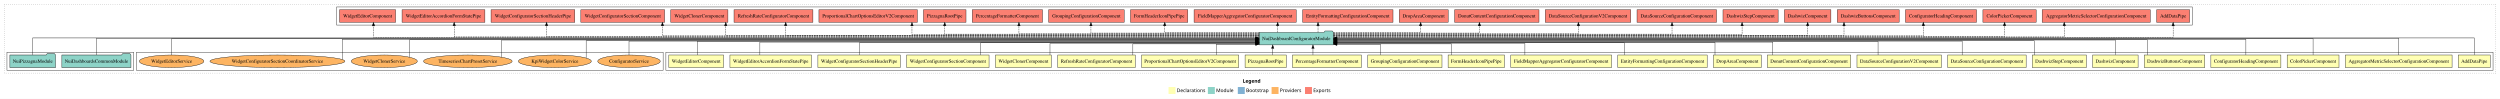
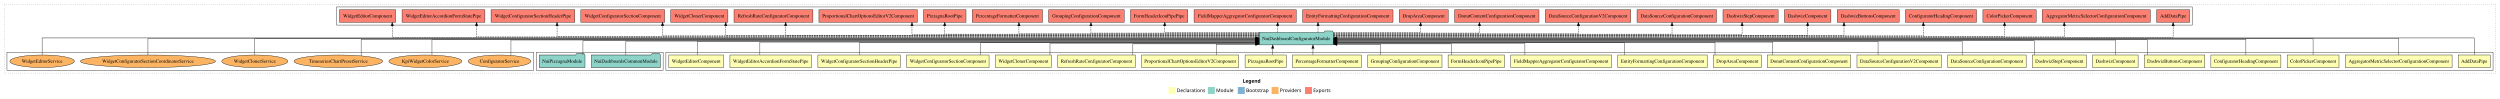
<svg xmlns="http://www.w3.org/2000/svg" width="7182pt" height="284pt" viewBox="0.00 0.00 7182.00 284.00">
  <g id="graph0" class="graph" transform="scale(1 1) rotate(0) translate(4 280)">
    <polygon fill="white" stroke="transparent" points="-4,4 -4,-280 7178,-280 7178,4 -4,4" />
    <text text-anchor="start" x="3566.01" y="-42.4" font-family="sans-serif" font-weight="bold" font-size="14.00">Legend</text>
    <polygon fill="#ffffb3" stroke="transparent" points="3353,-10 3353,-30 3373,-30 3373,-10 3353,-10" />
    <text text-anchor="start" x="3376.63" y="-15.4" font-family="sans-serif" font-size="14.00">  Declarations</text>
    <polygon fill="#8dd3c7" stroke="transparent" points="3466,-10 3466,-30 3486,-30 3486,-10 3466,-10" />
    <text text-anchor="start" x="3489.73" y="-15.4" font-family="sans-serif" font-size="14.00">  Module</text>
    <polygon fill="#80b1d3" stroke="transparent" points="3552,-10 3552,-30 3572,-30 3572,-10 3552,-10" />
    <text text-anchor="start" x="3575.78" y="-15.4" font-family="sans-serif" font-size="14.00">  Bootstrap</text>
    <polygon fill="#fdb462" stroke="transparent" points="3649,-10 3649,-30 3669,-30 3669,-10 3649,-10" />
    <text text-anchor="start" x="3672.67" y="-15.4" font-family="sans-serif" font-size="14.00">  Providers</text>
    <polygon fill="#fb8072" stroke="transparent" points="3745,-10 3745,-30 3765,-30 3765,-10 3745,-10" />
    <text text-anchor="start" x="3768.73" y="-15.4" font-family="sans-serif" font-size="14.00">  Exports</text>
    <g id="clust1" class="cluster">
      <polygon fill="none" stroke="black" stroke-dasharray="1,5" points="8,-70 8,-268 7166,-268 7166,-70 8,-70" />
    </g>
    <g id="clust2" class="cluster">
      <polygon fill="none" stroke="black" points="1909,-78 1909,-130 7158,-130 7158,-78 1909,-78" />
    </g>
-     <g id="clust30" class="cluster">
-       <polygon fill="none" stroke="black" points="388,-78 388,-130 1901,-130 1901,-78 388,-78" />
-     </g>
    <g id="clust27" class="cluster">
-       <polygon fill="none" stroke="black" points="16,-78 16,-130 380,-130 380,-78 16,-78" />
+       <polygon fill="none" stroke="black" points="1537,-78 1537,-130 1901,-130 1901,-78 1537,-78" />
    </g>
    <g id="clust28" class="cluster">
      <polygon fill="none" stroke="black" points="963,-208 963,-260 6294,-260 6294,-208 963,-208" />
+     </g>
+     <g id="clust30" class="cluster">
+       <polygon fill="none" stroke="black" points="16,-78 16,-130 1529,-130 1529,-78 16,-78" />
    </g>
    <g id="node1" class="node">
      <polygon fill="#ffffb3" stroke="black" points="7149.92,-122 7058.08,-122 7058.08,-86 7149.92,-86 7149.92,-122" />
      <text text-anchor="middle" x="7104" y="-99.8" font-family="Times,serif" font-size="14.00">AddDataPipe</text>
    </g>
    <g id="node25" class="node">
      <polygon fill="#8dd3c7" stroke="black" points="3826.5,-187 3823.5,-191 3802.5,-191 3799.5,-187 3613.5,-187 3613.5,-151 3826.5,-151 3826.5,-187" />
      <text text-anchor="middle" x="3720" y="-164.8" font-family="Times,serif" font-size="14.00">NuiDashboardConfiguratorModule</text>
    </g>
    <g id="edge1" class="edge">
      <path fill="none" stroke="black" d="M7104,-122.31C7104,-142.15 7104,-171 7104,-171 7104,-171 3836.87,-171 3836.87,-171" />
      <polygon fill="black" stroke="black" points="3836.87,-167.5 3826.87,-171 3836.87,-174.5 3836.87,-167.5" />
    </g>
    <g id="node2" class="node">
      <polygon fill="#ffffb3" stroke="black" points="7040.31,-122 6733.69,-122 6733.69,-86 7040.31,-86 7040.31,-122" />
      <text text-anchor="middle" x="6887" y="-99.8" font-family="Times,serif" font-size="14.00">AggregatorMetricSelectorConfigurationComponent</text>
    </g>
    <g id="edge2" class="edge">
      <path fill="none" stroke="black" d="M6887,-122.03C6887,-141.58 6887,-170 6887,-170 6887,-170 3836.73,-170 3836.73,-170" />
      <polygon fill="black" stroke="black" points="3836.73,-166.5 3826.73,-170 3836.73,-173.5 3836.73,-166.5" />
    </g>
    <g id="node3" class="node">
      <polygon fill="#ffffb3" stroke="black" points="6715.48,-122 6566.52,-122 6566.52,-86 6715.48,-86 6715.48,-122" />
      <text text-anchor="middle" x="6641" y="-99.8" font-family="Times,serif" font-size="14.00">ColorPickerComponent</text>
    </g>
    <g id="edge3" class="edge">
      <path fill="none" stroke="black" d="M6641,-122.11C6641,-141.34 6641,-169 6641,-169 6641,-169 3836.55,-169 3836.55,-169" />
      <polygon fill="black" stroke="black" points="3836.55,-165.5 3826.55,-169 3836.55,-172.5 3836.55,-165.5" />
    </g>
    <g id="node4" class="node">
      <polygon fill="#ffffb3" stroke="black" points="6548.57,-122 6347.43,-122 6347.43,-86 6548.57,-86 6548.57,-122" />
      <text text-anchor="middle" x="6448" y="-99.8" font-family="Times,serif" font-size="14.00">ConfiguratorHeadingComponent</text>
    </g>
    <g id="edge4" class="edge">
      <path fill="none" stroke="black" d="M6448,-122.22C6448,-140.83 6448,-167 6448,-167 6448,-167 3836.52,-167 3836.52,-167" />
      <polygon fill="black" stroke="black" points="3836.52,-163.5 3826.52,-167 3836.52,-170.5 3836.52,-163.5" />
    </g>
    <g id="node5" class="node">
      <polygon fill="#ffffb3" stroke="black" points="6329.87,-122 6156.13,-122 6156.13,-86 6329.87,-86 6329.87,-122" />
      <text text-anchor="middle" x="6243" y="-99.8" font-family="Times,serif" font-size="14.00">DashwizButtonsComponent</text>
    </g>
    <g id="edge5" class="edge">
      <path fill="none" stroke="black" d="M6164.61,-122.27C6164.61,-140.56 6164.61,-166 6164.61,-166 6164.61,-166 3836.61,-166 3836.61,-166" />
      <polygon fill="black" stroke="black" points="3836.61,-162.5 3826.61,-166 3836.61,-169.5 3836.61,-162.5" />
    </g>
    <g id="node6" class="node">
      <polygon fill="#ffffb3" stroke="black" points="6138.31,-122 6007.69,-122 6007.69,-86 6138.31,-86 6138.31,-122" />
      <text text-anchor="middle" x="6073" y="-99.8" font-family="Times,serif" font-size="14.00">DashwizComponent</text>
    </g>
    <g id="edge6" class="edge">
      <path fill="none" stroke="black" d="M6073,-122.3C6073,-140.27 6073,-165 6073,-165 6073,-165 3836.83,-165 3836.83,-165" />
      <polygon fill="black" stroke="black" points="3836.83,-161.5 3826.83,-165 3836.83,-168.5 3836.83,-161.5" />
    </g>
    <g id="node7" class="node">
      <polygon fill="#ffffb3" stroke="black" points="5989.7,-122 5834.3,-122 5834.3,-86 5989.7,-86 5989.7,-122" />
      <text text-anchor="middle" x="5912" y="-99.8" font-family="Times,serif" font-size="14.00">DashwizStepComponent</text>
    </g>
    <g id="edge7" class="edge">
      <path fill="none" stroke="black" d="M5839.82,-122.02C5839.82,-139.37 5839.82,-163 5839.82,-163 5839.82,-163 3836.58,-163 3836.58,-163" />
      <polygon fill="black" stroke="black" points="3836.58,-159.5 3826.58,-163 3836.57,-166.5 3836.58,-159.5" />
    </g>
    <g id="node8" class="node">
      <polygon fill="#ffffb3" stroke="black" points="5816.68,-122 5591.32,-122 5591.32,-86 5816.68,-86 5816.68,-122" />
      <text text-anchor="middle" x="5704" y="-99.8" font-family="Times,serif" font-size="14.00">DataSourceConfigurationComponent</text>
    </g>
    <g id="edge8" class="edge">
      <path fill="none" stroke="black" d="M5632.85,-122.03C5632.85,-139.06 5632.85,-162 5632.85,-162 5632.85,-162 3836.6,-162 3836.6,-162" />
      <polygon fill="black" stroke="black" points="3836.6,-158.5 3826.6,-162 3836.6,-165.5 3836.6,-158.5" />
    </g>
    <g id="node9" class="node">
      <polygon fill="#ffffb3" stroke="black" points="5573.28,-122 5330.72,-122 5330.72,-86 5573.28,-86 5573.28,-122" />
      <text text-anchor="middle" x="5452" y="-99.8" font-family="Times,serif" font-size="14.00">DataSourceConfigurationV2Component</text>
    </g>
    <g id="edge9" class="edge">
      <path fill="none" stroke="black" d="M5391.27,-122.04C5391.27,-138.73 5391.27,-161 5391.27,-161 5391.27,-161 3836.77,-161 3836.77,-161" />
      <polygon fill="black" stroke="black" points="3836.77,-157.5 3826.77,-161 3836.77,-164.5 3836.77,-157.5" />
    </g>
    <g id="node10" class="node">
      <polygon fill="#ffffb3" stroke="black" points="5312.71,-122 5073.29,-122 5073.29,-86 5312.71,-86 5312.71,-122" />
      <text text-anchor="middle" x="5193" y="-99.8" font-family="Times,serif" font-size="14.00">DonutContentConfigurationComponent</text>
    </g>
    <g id="edge10" class="edge">
      <path fill="none" stroke="black" d="M5088.87,-122.01C5088.87,-138.05 5088.87,-159 5088.87,-159 5088.87,-159 3836.56,-159 3836.56,-159" />
      <polygon fill="black" stroke="black" points="3836.56,-155.5 3826.56,-159 3836.56,-162.5 3836.56,-155.5" />
    </g>
    <g id="node11" class="node">
      <polygon fill="#ffffb3" stroke="black" points="5055.8,-122 4918.2,-122 4918.2,-86 5055.8,-86 5055.8,-122" />
      <text text-anchor="middle" x="4987" y="-99.8" font-family="Times,serif" font-size="14.00">DropAreaComponent</text>
    </g>
    <g id="edge11" class="edge">
      <path fill="none" stroke="black" d="M4922.84,-122.28C4922.84,-137.95 4922.84,-158 4922.84,-158 4922.84,-158 3836.74,-158 3836.74,-158" />
      <polygon fill="black" stroke="black" points="3836.74,-154.5 3826.74,-158 3836.74,-161.5 3836.74,-154.5" />
    </g>
    <g id="node12" class="node">
      <polygon fill="#ffffb3" stroke="black" points="4900.32,-122 4643.68,-122 4643.68,-86 4900.32,-86 4900.32,-122" />
      <text text-anchor="middle" x="4772" y="-99.8" font-family="Times,serif" font-size="14.00">EntityFormattingConfigurationComponent</text>
    </g>
    <g id="edge12" class="edge">
      <path fill="none" stroke="black" d="M4662.37,-122.24C4662.37,-137.57 4662.37,-157 4662.37,-157 4662.37,-157 3836.73,-157 3836.73,-157" />
      <polygon fill="black" stroke="black" points="3836.73,-153.5 3826.73,-157 3836.73,-160.5 3836.73,-153.5" />
    </g>
    <g id="node13" class="node">
      <polygon fill="#ffffb3" stroke="black" points="4625.71,-122 4336.29,-122 4336.29,-86 4625.71,-86 4625.71,-122" />
      <text text-anchor="middle" x="4481" y="-99.8" font-family="Times,serif" font-size="14.00">FieldMapperAggregatorConfiguratorComponent</text>
    </g>
    <g id="edge13" class="edge">
      <path fill="none" stroke="black" d="M4376.75,-122.12C4376.75,-136.78 4376.75,-155 4376.75,-155 4376.75,-155 3836.61,-155 3836.61,-155" />
      <polygon fill="black" stroke="black" points="3836.61,-151.5 3826.61,-155 3836.61,-158.5 3836.61,-151.5" />
    </g>
    <g id="node14" class="node">
      <polygon fill="#ffffb3" stroke="black" points="4317.9,-122 4156.1,-122 4156.1,-86 4317.9,-86 4317.9,-122" />
      <text text-anchor="middle" x="4237" y="-99.8" font-family="Times,serif" font-size="14.00">FormHeaderIconPipePipe</text>
    </g>
    <g id="edge14" class="edge">
      <path fill="none" stroke="black" d="M4165.52,-122.05C4165.52,-136.37 4165.52,-154 4165.52,-154 4165.52,-154 3836.71,-154 3836.71,-154" />
      <polygon fill="black" stroke="black" points="3836.71,-150.5 3826.71,-154 3836.71,-157.5 3836.71,-150.5" />
    </g>
    <g id="node15" class="node">
      <polygon fill="#ffffb3" stroke="black" points="4138.53,-122 3925.47,-122 3925.47,-86 4138.53,-86 4138.53,-122" />
      <text text-anchor="middle" x="4032" y="-99.8" font-family="Times,serif" font-size="14.00">GroupingConfigurationComponent</text>
    </g>
    <g id="edge15" class="edge">
      <path fill="none" stroke="black" d="M3961.57,-122.25C3961.57,-136.18 3961.57,-153 3961.57,-153 3961.57,-153 3836.66,-153 3836.66,-153" />
      <polygon fill="black" stroke="black" points="3836.66,-149.5 3826.66,-153 3836.66,-156.5 3836.66,-149.5" />
    </g>
    <g id="node16" class="node">
      <polygon fill="#ffffb3" stroke="black" points="3906.94,-122 3709.06,-122 3709.06,-86 3906.94,-86 3906.94,-122" />
      <text text-anchor="middle" x="3808" y="-99.8" font-family="Times,serif" font-size="14.00">PercentageFormatterComponent</text>
    </g>
    <g id="edge16" class="edge">
      <path fill="none" stroke="black" d="M3767.89,-122.11C3767.89,-122.11 3767.89,-140.99 3767.89,-140.99" />
      <polygon fill="black" stroke="black" points="3764.39,-140.99 3767.89,-150.99 3771.39,-140.99 3764.39,-140.99" />
    </g>
    <g id="node17" class="node">
      <polygon fill="#ffffb3" stroke="black" points="3691.15,-122 3572.85,-122 3572.85,-86 3691.15,-86 3691.15,-122" />
      <text text-anchor="middle" x="3632" y="-99.8" font-family="Times,serif" font-size="14.00">PizzagnaRootPipe</text>
    </g>
    <g id="edge17" class="edge">
      <path fill="none" stroke="black" d="M3652.29,-122.11C3652.29,-122.11 3652.29,-140.99 3652.29,-140.99" />
      <polygon fill="black" stroke="black" points="3648.79,-140.99 3652.29,-150.99 3655.79,-140.99 3648.79,-140.99" />
    </g>
    <g id="node18" class="node">
      <polygon fill="#ffffb3" stroke="black" points="3554.36,-122 3275.64,-122 3275.64,-86 3554.36,-86 3554.36,-122" />
      <text text-anchor="middle" x="3415" y="-99.8" font-family="Times,serif" font-size="14.00">ProportionalChartOptionsEditorV2Component</text>
    </g>
    <g id="edge18" class="edge">
      <path fill="none" stroke="black" d="M3490.41,-122.25C3490.41,-136.18 3490.41,-153 3490.41,-153 3490.41,-153 3603.27,-153 3603.27,-153" />
      <polygon fill="black" stroke="black" points="3603.27,-156.5 3613.27,-153 3603.27,-149.5 3603.27,-156.5" />
    </g>
    <g id="node19" class="node">
      <polygon fill="#ffffb3" stroke="black" points="3257.33,-122 3034.67,-122 3034.67,-86 3257.33,-86 3257.33,-122" />
      <text text-anchor="middle" x="3146" y="-99.8" font-family="Times,serif" font-size="14.00">RefreshRateConfiguratorComponent</text>
    </g>
    <g id="edge19" class="edge">
      <path fill="none" stroke="black" d="M3250.48,-122.05C3250.48,-136.37 3250.48,-154 3250.48,-154 3250.48,-154 3603.46,-154 3603.46,-154" />
      <polygon fill="black" stroke="black" points="3603.46,-157.5 3613.46,-154 3603.46,-150.5 3603.46,-157.5" />
    </g>
    <g id="node20" class="node">
      <polygon fill="#ffffb3" stroke="black" points="3016.15,-122 2855.85,-122 2855.85,-86 3016.15,-86 3016.15,-122" />
      <text text-anchor="middle" x="2936" y="-99.8" font-family="Times,serif" font-size="14.00">WidgetClonerComponent</text>
    </g>
    <g id="edge20" class="edge">
      <path fill="none" stroke="black" d="M3012.4,-122.12C3012.4,-136.78 3012.4,-155 3012.4,-155 3012.4,-155 3603.3,-155 3603.3,-155" />
      <polygon fill="black" stroke="black" points="3603.3,-158.5 3613.3,-155 3603.3,-151.5 3603.3,-158.5" />
    </g>
    <g id="node21" class="node">
      <polygon fill="#ffffb3" stroke="black" points="2837.35,-122 2600.65,-122 2600.65,-86 2837.35,-86 2837.35,-122" />
      <text text-anchor="middle" x="2719" y="-99.8" font-family="Times,serif" font-size="14.00">WidgetConfiguratorSectionComponent</text>
    </g>
    <g id="edge21" class="edge">
      <path fill="none" stroke="black" d="M2813.35,-122.24C2813.35,-137.57 2813.35,-157 2813.35,-157 2813.35,-157 3603.33,-157 3603.33,-157" />
      <polygon fill="black" stroke="black" points="3603.33,-160.5 3613.33,-157 3603.33,-153.5 3603.33,-160.5" />
    </g>
    <g id="node22" class="node">
      <polygon fill="#ffffb3" stroke="black" points="2582.32,-122 2345.68,-122 2345.68,-86 2582.32,-86 2582.32,-122" />
      <text text-anchor="middle" x="2464" y="-99.8" font-family="Times,serif" font-size="14.00">WidgetConfiguratorSectionHeaderPipe</text>
    </g>
    <g id="edge22" class="edge">
      <path fill="none" stroke="black" d="M2465.61,-122.28C2465.61,-137.95 2465.61,-158 2465.61,-158 2465.61,-158 3603.32,-158 3603.32,-158" />
      <polygon fill="black" stroke="black" points="3603.32,-161.5 3613.32,-158 3603.32,-154.5 3603.32,-161.5" />
    </g>
    <g id="node23" class="node">
      <polygon fill="#ffffb3" stroke="black" points="2327.01,-122 2092.99,-122 2092.99,-86 2327.01,-86 2327.01,-122" />
      <text text-anchor="middle" x="2210" y="-99.8" font-family="Times,serif" font-size="14.00">WidgetEditorAccordionFormStatePipe</text>
    </g>
    <g id="edge23" class="edge">
      <path fill="none" stroke="black" d="M2178.97,-122.01C2178.97,-138.05 2178.97,-159 2178.97,-159 2178.97,-159 3603.47,-159 3603.47,-159" />
      <polygon fill="black" stroke="black" points="3603.47,-162.5 3613.47,-159 3603.47,-155.5 3603.47,-162.5" />
    </g>
    <g id="node24" class="node">
      <polygon fill="#ffffb3" stroke="black" points="2074.54,-122 1917.46,-122 1917.46,-86 2074.54,-86 2074.54,-122" />
      <text text-anchor="middle" x="1996" y="-99.8" font-family="Times,serif" font-size="14.00">WidgetEditorComponent</text>
    </g>
    <g id="edge24" class="edge">
      <path fill="none" stroke="black" d="M1998.85,-122.04C1998.85,-138.73 1998.85,-161 1998.85,-161 1998.85,-161 3603.31,-161 3603.31,-161" />
      <polygon fill="black" stroke="black" points="3603.31,-164.5 3613.31,-161 3603.31,-157.5 3603.31,-164.5" />
    </g>
    <g id="node28" class="node">
      <polygon fill="#fb8072" stroke="black" points="6286.42,-252 6191.58,-252 6191.58,-216 6286.42,-216 6286.42,-252" />
      <text text-anchor="middle" x="6239" y="-229.8" font-family="Times,serif" font-size="14.00">AddDataPipe </text>
    </g>
    <g id="edge27" class="edge">
      <path fill="none" stroke="black" stroke-dasharray="5,2" d="M3826.63,-173C4306.08,-173 6239,-173 6239,-173 6239,-173 6239,-205.7 6239,-205.7" />
      <polygon fill="black" stroke="black" points="6235.5,-205.7 6239,-215.7 6242.5,-205.7 6235.5,-205.7" />
    </g>
    <g id="node29" class="node">
      <polygon fill="#fb8072" stroke="black" points="6173.31,-252 5862.69,-252 5862.69,-216 6173.31,-216 6173.31,-252" />
      <text text-anchor="middle" x="6018" y="-229.8" font-family="Times,serif" font-size="14.00">AggregatorMetricSelectorConfigurationComponent </text>
    </g>
    <g id="edge28" class="edge">
      <path fill="none" stroke="black" stroke-dasharray="5,2" d="M3826.78,-174C4268.05,-174 5926.22,-174 5926.22,-174 5926.22,-174 5926.22,-206 5926.22,-206" />
      <polygon fill="black" stroke="black" points="5922.72,-206 5926.22,-216 5929.72,-206 5922.72,-206" />
    </g>
    <g id="node30" class="node">
      <polygon fill="#fb8072" stroke="black" points="5845.48,-252 5692.52,-252 5692.52,-216 5845.48,-216 5845.48,-252" />
      <text text-anchor="middle" x="5769" y="-229.8" font-family="Times,serif" font-size="14.00">ColorPickerComponent </text>
    </g>
    <g id="edge29" class="edge">
      <path fill="none" stroke="black" stroke-dasharray="5,2" d="M3826.53,-175C4245.18,-175 5754.67,-175 5754.67,-175 5754.67,-175 5754.67,-205.98 5754.67,-205.98" />
      <polygon fill="black" stroke="black" points="5751.17,-205.98 5754.67,-215.98 5758.17,-205.98 5751.17,-205.98" />
    </g>
    <g id="node31" class="node">
      <polygon fill="#fb8072" stroke="black" points="5674.07,-252 5469.93,-252 5469.93,-216 5674.07,-216 5674.07,-252" />
      <text text-anchor="middle" x="5572" y="-229.8" font-family="Times,serif" font-size="14.00">ConfiguratorHeadingComponent </text>
    </g>
    <g id="edge30" class="edge">
      <path fill="none" stroke="black" stroke-dasharray="5,2" d="M3826.63,-177C4213.61,-177 5521.43,-177 5521.43,-177 5521.43,-177 5521.43,-205.96 5521.43,-205.96" />
      <polygon fill="black" stroke="black" points="5517.93,-205.96 5521.43,-215.96 5524.93,-205.96 5517.93,-205.96" />
    </g>
    <g id="node32" class="node">
      <polygon fill="#fb8072" stroke="black" points="5451.87,-252 5274.13,-252 5274.13,-216 5451.87,-216 5451.87,-252" />
      <text text-anchor="middle" x="5363" y="-229.8" font-family="Times,serif" font-size="14.00">DashwizButtonsComponent </text>
    </g>
    <g id="edge31" class="edge">
      <path fill="none" stroke="black" stroke-dasharray="5,2" d="M3826.6,-178C4180.41,-178 5293.46,-178 5293.46,-178 5293.46,-178 5293.46,-205.97 5293.46,-205.97" />
      <polygon fill="black" stroke="black" points="5289.96,-205.97 5293.46,-215.97 5296.96,-205.97 5289.96,-205.97" />
    </g>
    <g id="node33" class="node">
      <polygon fill="#fb8072" stroke="black" points="5255.81,-252 5122.19,-252 5122.19,-216 5255.81,-216 5255.81,-252" />
      <text text-anchor="middle" x="5189" y="-229.8" font-family="Times,serif" font-size="14.00">DashwizComponent </text>
    </g>
    <g id="edge32" class="edge">
      <path fill="none" stroke="black" stroke-dasharray="5,2" d="M3826.53,-179C4164.27,-179 5189,-179 5189,-179 5189,-179 5189,-205.99 5189,-205.99" />
      <polygon fill="black" stroke="black" points="5185.5,-205.99 5189,-215.99 5192.5,-205.99 5185.5,-205.99" />
    </g>
    <g id="node34" class="node">
      <polygon fill="#fb8072" stroke="black" points="5104.2,-252 4945.8,-252 4945.8,-216 5104.2,-216 5104.2,-252" />
      <text text-anchor="middle" x="5025" y="-229.8" font-family="Times,serif" font-size="14.00">DashwizStepComponent </text>
    </g>
    <g id="edge33" class="edge">
      <path fill="none" stroke="black" stroke-dasharray="5,2" d="M3826.71,-181C4134.26,-181 5000.65,-181 5000.65,-181 5000.65,-181 5000.65,-205.76 5000.65,-205.76" />
      <polygon fill="black" stroke="black" points="4997.15,-205.76 5000.65,-215.76 5004.15,-205.76 4997.15,-205.76" />
    </g>
    <g id="node35" class="node">
      <polygon fill="#fb8072" stroke="black" points="4927.18,-252 4698.82,-252 4698.82,-216 4927.18,-216 4927.18,-252" />
      <text text-anchor="middle" x="4813" y="-229.8" font-family="Times,serif" font-size="14.00">DataSourceConfigurationComponent </text>
    </g>
    <g id="edge34" class="edge">
      <path fill="none" stroke="black" stroke-dasharray="5,2" d="M3826.95,-182C4099.62,-182 4799.41,-182 4799.41,-182 4799.41,-182 4799.41,-205.81 4799.41,-205.81" />
      <polygon fill="black" stroke="black" points="4795.91,-205.81 4799.41,-215.81 4802.91,-205.81 4795.91,-205.81" />
    </g>
    <g id="node36" class="node">
      <polygon fill="#fb8072" stroke="black" points="4680.78,-252 4435.22,-252 4435.22,-216 4680.78,-216 4680.78,-252" />
      <text text-anchor="middle" x="4558" y="-229.8" font-family="Times,serif" font-size="14.00">DataSourceConfigurationV2Component </text>
    </g>
    <g id="edge35" class="edge">
      <path fill="none" stroke="black" stroke-dasharray="5,2" d="M3826.79,-183C4046.87,-183 4530.48,-183 4530.48,-183 4530.48,-183 4530.48,-205.88 4530.48,-205.88" />
      <polygon fill="black" stroke="black" points="4526.98,-205.88 4530.48,-215.88 4533.98,-205.88 4526.98,-205.88" />
    </g>
    <g id="node37" class="node">
      <polygon fill="#fb8072" stroke="black" points="4417.21,-252 4174.79,-252 4174.79,-216 4417.21,-216 4417.21,-252" />
      <text text-anchor="middle" x="4296" y="-229.8" font-family="Times,serif" font-size="14.00">DonutContentConfigurationComponent </text>
    </g>
    <g id="edge36" class="edge">
      <path fill="none" stroke="black" stroke-dasharray="5,2" d="M3826.8,-185C3980.59,-185 4246.17,-185 4246.17,-185 4246.17,-185 4246.17,-205.75 4246.17,-205.75" />
      <polygon fill="black" stroke="black" points="4242.67,-205.75 4246.17,-215.75 4249.67,-205.75 4242.67,-205.75" />
    </g>
    <g id="node38" class="node">
      <polygon fill="#fb8072" stroke="black" points="4156.3,-252 4015.7,-252 4015.7,-216 4156.3,-216 4156.3,-252" />
      <text text-anchor="middle" x="4086" y="-229.8" font-family="Times,serif" font-size="14.00">DropAreaComponent </text>
    </g>
    <g id="edge37" class="edge">
      <path fill="none" stroke="black" stroke-dasharray="5,2" d="M3826.68,-186C3931.93,-186 4077.18,-186 4077.18,-186 4077.18,-186 4077.18,-205.85 4077.18,-205.85" />
      <polygon fill="black" stroke="black" points="4073.68,-205.85 4077.18,-215.85 4080.68,-205.85 4073.68,-205.85" />
    </g>
    <g id="node39" class="node">
      <polygon fill="#fb8072" stroke="black" points="3997.82,-252 3738.18,-252 3738.18,-216 3997.82,-216 3997.82,-252" />
      <text text-anchor="middle" x="3868" y="-229.8" font-family="Times,serif" font-size="14.00">EntityFormattingConfigurationComponent </text>
    </g>
    <g id="edge38" class="edge">
      <path fill="none" stroke="black" stroke-dasharray="5,2" d="M3782.42,-187.11C3782.42,-187.11 3782.42,-205.99 3782.42,-205.99" />
      <polygon fill="black" stroke="black" points="3778.92,-205.99 3782.42,-215.99 3785.92,-205.99 3778.92,-205.99" />
    </g>
    <g id="node40" class="node">
      <polygon fill="#fb8072" stroke="black" points="3719.71,-252 3426.29,-252 3426.29,-216 3719.71,-216 3719.71,-252" />
      <text text-anchor="middle" x="3573" y="-229.8" font-family="Times,serif" font-size="14.00">FieldMapperAggregatorConfiguratorComponent </text>
    </g>
    <g id="edge39" class="edge">
      <path fill="none" stroke="black" stroke-dasharray="5,2" d="M3666.43,-187.11C3666.43,-187.11 3666.43,-205.99 3666.43,-205.99" />
      <polygon fill="black" stroke="black" points="3662.93,-205.99 3666.43,-215.99 3669.93,-205.99 3662.93,-205.99" />
    </g>
    <g id="node41" class="node">
      <polygon fill="#fb8072" stroke="black" points="3408.4,-252 3243.6,-252 3243.6,-216 3408.4,-216 3408.4,-252" />
      <text text-anchor="middle" x="3326" y="-229.8" font-family="Times,serif" font-size="14.00">FormHeaderIconPipePipe </text>
    </g>
    <g id="edge40" class="edge">
      <path fill="none" stroke="black" stroke-dasharray="5,2" d="M3613.45,-186C3501.66,-186 3342.01,-186 3342.01,-186 3342.01,-186 3342.01,-205.85 3342.01,-205.85" />
      <polygon fill="black" stroke="black" points="3338.51,-205.85 3342.01,-215.85 3345.51,-205.85 3338.51,-205.85" />
    </g>
    <g id="node42" class="node">
      <polygon fill="#fb8072" stroke="black" points="3225.53,-252 3008.47,-252 3008.47,-216 3225.53,-216 3225.53,-252" />
      <text text-anchor="middle" x="3117" y="-229.8" font-family="Times,serif" font-size="14.00">GroupingConfigurationComponent </text>
    </g>
    <g id="edge41" class="edge">
      <path fill="none" stroke="black" stroke-dasharray="5,2" d="M3613.16,-185C3443.16,-185 3130.05,-185 3130.05,-185 3130.05,-185 3130.05,-205.75 3130.05,-205.75" />
      <polygon fill="black" stroke="black" points="3126.55,-205.75 3130.05,-215.75 3133.55,-205.75 3126.55,-205.75" />
    </g>
    <g id="node43" class="node">
      <polygon fill="#fb8072" stroke="black" points="2990.94,-252 2789.06,-252 2789.06,-216 2990.94,-216 2990.94,-252" />
      <text text-anchor="middle" x="2890" y="-229.8" font-family="Times,serif" font-size="14.00">PercentageFormatterComponent </text>
    </g>
    <g id="edge42" class="edge">
      <path fill="none" stroke="black" stroke-dasharray="5,2" d="M3613.37,-183C3396.25,-183 2923.2,-183 2923.2,-183 2923.2,-183 2923.2,-205.88 2923.2,-205.88" />
      <polygon fill="black" stroke="black" points="2919.7,-205.88 2923.2,-215.88 2926.7,-205.88 2919.7,-205.88" />
    </g>
    <g id="node44" class="node">
      <polygon fill="#fb8072" stroke="black" points="2771.15,-252 2648.85,-252 2648.85,-216 2771.15,-216 2771.15,-252" />
      <text text-anchor="middle" x="2710" y="-229.8" font-family="Times,serif" font-size="14.00">PizzagnaRootPipe </text>
    </g>
    <g id="edge43" class="edge">
      <path fill="none" stroke="black" stroke-dasharray="5,2" d="M3613.35,-182C3353.72,-182 2710,-182 2710,-182 2710,-182 2710,-205.81 2710,-205.81" />
      <polygon fill="black" stroke="black" points="2706.5,-205.81 2710,-215.81 2713.5,-205.81 2706.5,-205.81" />
    </g>
    <g id="node45" class="node">
      <polygon fill="#fb8072" stroke="black" points="2631.36,-252 2348.64,-252 2348.64,-216 2631.36,-216 2631.36,-252" />
      <text text-anchor="middle" x="2490" y="-229.8" font-family="Times,serif" font-size="14.00">ProportionalChartOptionsEditorV2Component </text>
    </g>
    <g id="edge44" class="edge">
      <path fill="none" stroke="black" stroke-dasharray="5,2" d="M3613.38,-181C3336.47,-181 2615.88,-181 2615.88,-181 2615.88,-181 2615.88,-205.76 2615.88,-205.76" />
      <polygon fill="black" stroke="black" points="2612.38,-205.76 2615.88,-215.76 2619.38,-205.76 2612.38,-205.76" />
    </g>
    <g id="node46" class="node">
      <polygon fill="#fb8072" stroke="black" points="2331.33,-252 2104.67,-252 2104.67,-216 2331.33,-216 2331.33,-252" />
      <text text-anchor="middle" x="2218" y="-229.8" font-family="Times,serif" font-size="14.00">RefreshRateConfiguratorComponent </text>
    </g>
    <g id="edge45" class="edge">
      <path fill="none" stroke="black" stroke-dasharray="5,2" d="M3613.32,-179C3275.77,-179 2253.11,-179 2253.11,-179 2253.11,-179 2253.11,-205.99 2253.11,-205.99" />
      <polygon fill="black" stroke="black" points="2249.61,-205.99 2253.11,-215.99 2256.61,-205.99 2249.61,-205.99" />
    </g>
    <g id="node47" class="node">
      <polygon fill="#fb8072" stroke="black" points="2087.15,-252 1922.85,-252 1922.85,-216 2087.15,-216 2087.15,-252" />
      <text text-anchor="middle" x="2005" y="-229.8" font-family="Times,serif" font-size="14.00">WidgetClonerComponent </text>
    </g>
    <g id="edge46" class="edge">
      <path fill="none" stroke="black" stroke-dasharray="5,2" d="M3613.4,-178C3249.83,-178 2080.92,-178 2080.92,-178 2080.92,-178 2080.92,-205.97 2080.92,-205.97" />
      <polygon fill="black" stroke="black" points="2077.42,-205.97 2080.92,-215.97 2084.42,-205.97 2077.42,-205.97" />
    </g>
    <g id="node48" class="node">
      <polygon fill="#fb8072" stroke="black" points="1905.35,-252 1664.65,-252 1664.65,-216 1905.35,-216 1905.35,-252" />
      <text text-anchor="middle" x="1785" y="-229.8" font-family="Times,serif" font-size="14.00">WidgetConfiguratorSectionComponent </text>
    </g>
    <g id="edge47" class="edge">
-       <path fill="none" stroke="black" stroke-dasharray="5,2" d="M3613.22,-177C3223.31,-177 1899.02,-177 1899.02,-177 1899.02,-177 1899.02,-205.96 1899.02,-205.96" />
-       <polygon fill="black" stroke="black" points="1895.52,-205.96 1899.02,-215.96 1902.52,-205.96 1895.52,-205.96" />
+       <path fill="none" stroke="black" stroke-dasharray="5,2" d="M3613.24,-177C3223.38,-177 1899.28,-177 1899.28,-177 1899.28,-177 1899.28,-205.96 1899.28,-205.96" />
+       <polygon fill="black" stroke="black" points="1895.78,-205.96 1899.28,-215.96 1902.78,-205.96 1895.78,-205.96" />
    </g>
    <g id="node49" class="node">
      <polygon fill="#fb8072" stroke="black" points="1647.32,-252 1406.68,-252 1406.68,-216 1647.32,-216 1647.32,-252" />
      <text text-anchor="middle" x="1527" y="-229.8" font-family="Times,serif" font-size="14.00">WidgetConfiguratorSectionHeaderPipe </text>
    </g>
    <g id="edge48" class="edge">
-       <path fill="none" stroke="black" stroke-dasharray="5,2" d="M3613.19,-175C3178.58,-175 1566.13,-175 1566.13,-175 1566.13,-175 1566.13,-205.98 1566.13,-205.98" />
-       <polygon fill="black" stroke="black" points="1562.63,-205.98 1566.13,-215.98 1569.63,-205.98 1562.63,-205.98" />
+       <path fill="none" stroke="black" stroke-dasharray="5,2" d="M3613.23,-175C3182.58,-175 1596.31,-175 1596.31,-175 1596.31,-175 1596.31,-205.98 1596.31,-205.98" />
+       <polygon fill="black" stroke="black" points="1592.81,-205.98 1596.31,-215.98 1599.81,-205.98 1592.81,-205.98" />
    </g>
    <g id="node50" class="node">
      <polygon fill="#fb8072" stroke="black" points="1389.01,-252 1150.99,-252 1150.99,-216 1389.01,-216 1389.01,-252" />
      <text text-anchor="middle" x="1270" y="-229.8" font-family="Times,serif" font-size="14.00">WidgetEditorAccordionFormStatePipe </text>
    </g>
    <g id="edge49" class="edge">
-       <path fill="none" stroke="black" stroke-dasharray="5,2" d="M3613.32,-174C3145.77,-174 1300.8,-174 1300.8,-174 1300.8,-174 1300.8,-206 1300.8,-206" />
-       <polygon fill="black" stroke="black" points="1297.3,-206 1300.8,-216 1304.3,-206 1297.3,-206" />
+       <path fill="none" stroke="black" stroke-dasharray="5,2" d="M3613.47,-174C3154,-174 1365.07,-174 1365.07,-174 1365.07,-174 1365.07,-206 1365.07,-206" />
+       <polygon fill="black" stroke="black" points="1361.57,-206 1365.07,-216 1368.57,-206 1361.57,-206" />
    </g>
    <g id="node51" class="node">
      <polygon fill="#fb8072" stroke="black" points="1132.54,-252 971.46,-252 971.46,-216 1132.54,-216 1132.54,-252" />
      <text text-anchor="middle" x="1052" y="-229.8" font-family="Times,serif" font-size="14.00">WidgetEditorComponent </text>
    </g>
    <g id="edge50" class="edge">
-       <path fill="none" stroke="black" stroke-dasharray="5,2" d="M3613.2,-173C3117.95,-173 1068.91,-173 1068.91,-173 1068.91,-173 1068.91,-205.7 1068.91,-205.7" />
-       <polygon fill="black" stroke="black" points="1065.41,-205.7 1068.91,-215.7 1072.41,-205.7 1065.41,-205.7" />
+       <path fill="none" stroke="black" stroke-dasharray="5,2" d="M3613.35,-173C3124.62,-173 1122.81,-173 1122.81,-173 1122.81,-173 1122.81,-205.7 1122.81,-205.7" />
+       <polygon fill="black" stroke="black" points="1119.31,-205.7 1122.81,-215.7 1126.31,-205.7 1119.31,-205.7" />
    </g>
    <g id="node26" class="node">
-       <polygon fill="#8dd3c7" stroke="black" points="372.25,-122 369.25,-126 348.25,-126 345.25,-122 173.75,-122 173.75,-86 372.25,-86 372.25,-122" />
-       <text text-anchor="middle" x="273" y="-99.8" font-family="Times,serif" font-size="14.00">NuiDashboardsCommonModule</text>
+       <polygon fill="#8dd3c7" stroke="black" points="1893.25,-122 1890.25,-126 1869.25,-126 1866.25,-122 1694.75,-122 1694.75,-86 1893.25,-86 1893.25,-122" />
+       <text text-anchor="middle" x="1794" y="-99.8" font-family="Times,serif" font-size="14.00">NuiDashboardsCommonModule</text>
    </g>
    <g id="edge25" class="edge">
-       <path fill="none" stroke="black" d="M273,-122.03C273,-141.58 273,-170 273,-170 273,-170 3603.06,-170 3603.06,-170" />
-       <polygon fill="black" stroke="black" points="3603.06,-173.5 3613.06,-170 3603.06,-166.5 3603.06,-173.5" />
+       <path fill="none" stroke="black" d="M1794,-122.03C1794,-139.06 1794,-162 1794,-162 1794,-162 3603.36,-162 3603.36,-162" />
+       <polygon fill="black" stroke="black" points="3603.36,-165.5 3613.36,-162 3603.36,-158.5 3603.36,-165.5" />
    </g>
    <g id="node27" class="node">
-       <polygon fill="#8dd3c7" stroke="black" points="155.58,-122 152.58,-126 131.58,-126 128.58,-122 24.42,-122 24.42,-86 155.58,-86 155.58,-122" />
-       <text text-anchor="middle" x="90" y="-99.8" font-family="Times,serif" font-size="14.00">NuiPizzagnaModule</text>
+       <polygon fill="#8dd3c7" stroke="black" points="1676.58,-122 1673.58,-126 1652.58,-126 1649.58,-122 1545.42,-122 1545.42,-86 1676.58,-86 1676.58,-122" />
+       <text text-anchor="middle" x="1611" y="-99.8" font-family="Times,serif" font-size="14.00">NuiPizzagnaModule</text>
    </g>
    <g id="edge26" class="edge">
-       <path fill="none" stroke="black" d="M90,-122.31C90,-142.15 90,-171 90,-171 90,-171 3603.33,-171 3603.33,-171" />
-       <polygon fill="black" stroke="black" points="3603.33,-174.5 3613.33,-171 3603.33,-167.5 3603.33,-174.5" />
+       <path fill="none" stroke="black" d="M1670.68,-122.02C1670.68,-139.37 1670.68,-163 1670.68,-163 1670.68,-163 3603.42,-163 3603.42,-163" />
+       <polygon fill="black" stroke="black" points="3603.42,-166.5 3613.42,-163 3603.42,-159.5 3603.42,-166.5" />
    </g>
    <g id="node52" class="node">
-       <ellipse fill="#fdb462" stroke="black" cx="1803" cy="-104" rx="89.75" ry="18" />
-       <text text-anchor="middle" x="1803" y="-99.8" font-family="Times,serif" font-size="14.00">ConfiguratorService</text>
+       <ellipse fill="#fdb462" stroke="black" cx="1431" cy="-104" rx="89.75" ry="18" />
+       <text text-anchor="middle" x="1431" y="-99.8" font-family="Times,serif" font-size="14.00">ConfiguratorService</text>
    </g>
    <g id="edge51" class="edge">
-       <path fill="none" stroke="black" d="M1803,-122.03C1803,-139.06 1803,-162 1803,-162 1803,-162 3603.17,-162 3603.17,-162" />
-       <polygon fill="black" stroke="black" points="3603.17,-165.5 3613.17,-162 3603.17,-158.5 3603.17,-165.5" />
+       <path fill="none" stroke="black" d="M1463.86,-120.99C1463.86,-139.04 1463.86,-165 1463.86,-165 1463.86,-165 3603.45,-165 3603.45,-165" />
+       <polygon fill="black" stroke="black" points="3603.45,-168.5 3613.45,-165 3603.45,-161.5 3603.45,-168.5" />
    </g>
    <g id="node53" class="node">
-       <ellipse fill="#fdb462" stroke="black" cx="1590" cy="-104" rx="104.79" ry="18" />
-       <text text-anchor="middle" x="1590" y="-99.8" font-family="Times,serif" font-size="14.00">KpiWidgetColorService</text>
+       <ellipse fill="#fdb462" stroke="black" cx="1218" cy="-104" rx="104.79" ry="18" />
+       <text text-anchor="middle" x="1218" y="-99.8" font-family="Times,serif" font-size="14.00">KpiWidgetColorService</text>
    </g>
    <g id="edge52" class="edge">
-       <path fill="none" stroke="black" d="M1679.86,-113.48C1679.86,-130.16 1679.86,-163 1679.86,-163 1679.86,-163 3603.19,-163 3603.19,-163" />
-       <polygon fill="black" stroke="black" points="3603.19,-166.5 3613.19,-163 3603.19,-159.5 3603.19,-166.5" />
+       <path fill="none" stroke="black" d="M1236.95,-121.93C1236.95,-140.24 1236.95,-166 1236.95,-166 1236.95,-166 3603.31,-166 3603.31,-166" />
+       <polygon fill="black" stroke="black" points="3603.31,-169.5 3613.31,-166 3603.31,-162.5 3603.31,-169.5" />
    </g>
    <g id="node54" class="node">
-       <ellipse fill="#fdb462" stroke="black" cx="1340" cy="-104" rx="127.31" ry="18" />
-       <text text-anchor="middle" x="1340" y="-99.8" font-family="Times,serif" font-size="14.00">TimeseriesChartPresetService</text>
+       <ellipse fill="#fdb462" stroke="black" cx="968" cy="-104" rx="127.31" ry="18" />
+       <text text-anchor="middle" x="968" y="-99.8" font-family="Times,serif" font-size="14.00">TimeseriesChartPresetService</text>
    </g>
    <g id="edge53" class="edge">
-       <path fill="none" stroke="black" d="M1437.12,-115.76C1437.12,-133.49 1437.12,-165 1437.12,-165 1437.12,-165 3603.33,-165 3603.33,-165" />
-       <polygon fill="black" stroke="black" points="3603.33,-168.5 3613.33,-165 3603.33,-161.5 3603.33,-168.5" />
+       <path fill="none" stroke="black" d="M1033.44,-119.57C1033.44,-138.23 1033.44,-167 1033.44,-167 1033.44,-167 3603.44,-167 3603.44,-167" />
+       <polygon fill="black" stroke="black" points="3603.44,-170.5 3613.44,-167 3603.44,-163.5 3603.44,-170.5" />
    </g>
    <g id="node55" class="node">
-       <ellipse fill="#fdb462" stroke="black" cx="1100" cy="-104" rx="94.9" ry="18" />
-       <text text-anchor="middle" x="1100" y="-99.8" font-family="Times,serif" font-size="14.00">WidgetClonerService</text>
+       <ellipse fill="#fdb462" stroke="black" cx="728" cy="-104" rx="94.9" ry="18" />
+       <text text-anchor="middle" x="728" y="-99.8" font-family="Times,serif" font-size="14.00">WidgetClonerService</text>
    </g>
    <g id="edge54" class="edge">
-       <path fill="none" stroke="black" d="M1172.85,-115.66C1172.85,-133.62 1172.85,-166 1172.85,-166 1172.85,-166 3603.39,-166 3603.39,-166" />
-       <polygon fill="black" stroke="black" points="3603.39,-169.5 3613.39,-166 3603.39,-162.5 3603.39,-169.5" />
+       <path fill="none" stroke="black" d="M728,-122.11C728,-141.34 728,-169 728,-169 728,-169 3603.07,-169 3603.07,-169" />
+       <polygon fill="black" stroke="black" points="3603.07,-172.5 3613.07,-169 3603.07,-165.5 3603.07,-172.5" />
    </g>
    <g id="node56" class="node">
-       <ellipse fill="#fdb462" stroke="black" cx="793" cy="-104" rx="193.86" ry="18" />
-       <text text-anchor="middle" x="793" y="-99.8" font-family="Times,serif" font-size="14.00">WidgetConfiguratorSectionCoordinatorService</text>
+       <ellipse fill="#fdb462" stroke="black" cx="421" cy="-104" rx="193.86" ry="18" />
+       <text text-anchor="middle" x="421" y="-99.8" font-family="Times,serif" font-size="14.00">WidgetConfiguratorSectionCoordinatorService</text>
    </g>
    <g id="edge55" class="edge">
-       <path fill="none" stroke="black" d="M979.21,-109.37C979.21,-124.61 979.21,-167 979.21,-167 979.21,-167 3603.4,-167 3603.4,-167" />
-       <polygon fill="black" stroke="black" points="3603.4,-170.5 3613.4,-167 3603.4,-163.5 3603.4,-170.5" />
+       <path fill="none" stroke="black" d="M421,-122.03C421,-141.58 421,-170 421,-170 421,-170 3603.04,-170 3603.04,-170" />
+       <polygon fill="black" stroke="black" points="3603.04,-173.5 3613.04,-170 3603.04,-166.5 3603.04,-173.5" />
    </g>
    <g id="node57" class="node">
-       <ellipse fill="#fdb462" stroke="black" cx="489" cy="-104" rx="92.61" ry="18" />
-       <text text-anchor="middle" x="489" y="-99.8" font-family="Times,serif" font-size="14.00">WidgetEditorService</text>
+       <ellipse fill="#fdb462" stroke="black" cx="117" cy="-104" rx="92.61" ry="18" />
+       <text text-anchor="middle" x="117" y="-99.8" font-family="Times,serif" font-size="14.00">WidgetEditorService</text>
    </g>
    <g id="edge56" class="edge">
-       <path fill="none" stroke="black" d="M489,-122.11C489,-141.34 489,-169 489,-169 489,-169 3603.42,-169 3603.42,-169" />
-       <polygon fill="black" stroke="black" points="3603.42,-172.5 3613.42,-169 3603.42,-165.5 3603.42,-172.5" />
+       <path fill="none" stroke="black" d="M117,-122.31C117,-142.15 117,-171 117,-171 117,-171 3603.15,-171 3603.15,-171" />
+       <polygon fill="black" stroke="black" points="3603.15,-174.5 3613.15,-171 3603.15,-167.5 3603.15,-174.5" />
    </g>
  </g>
</svg>
